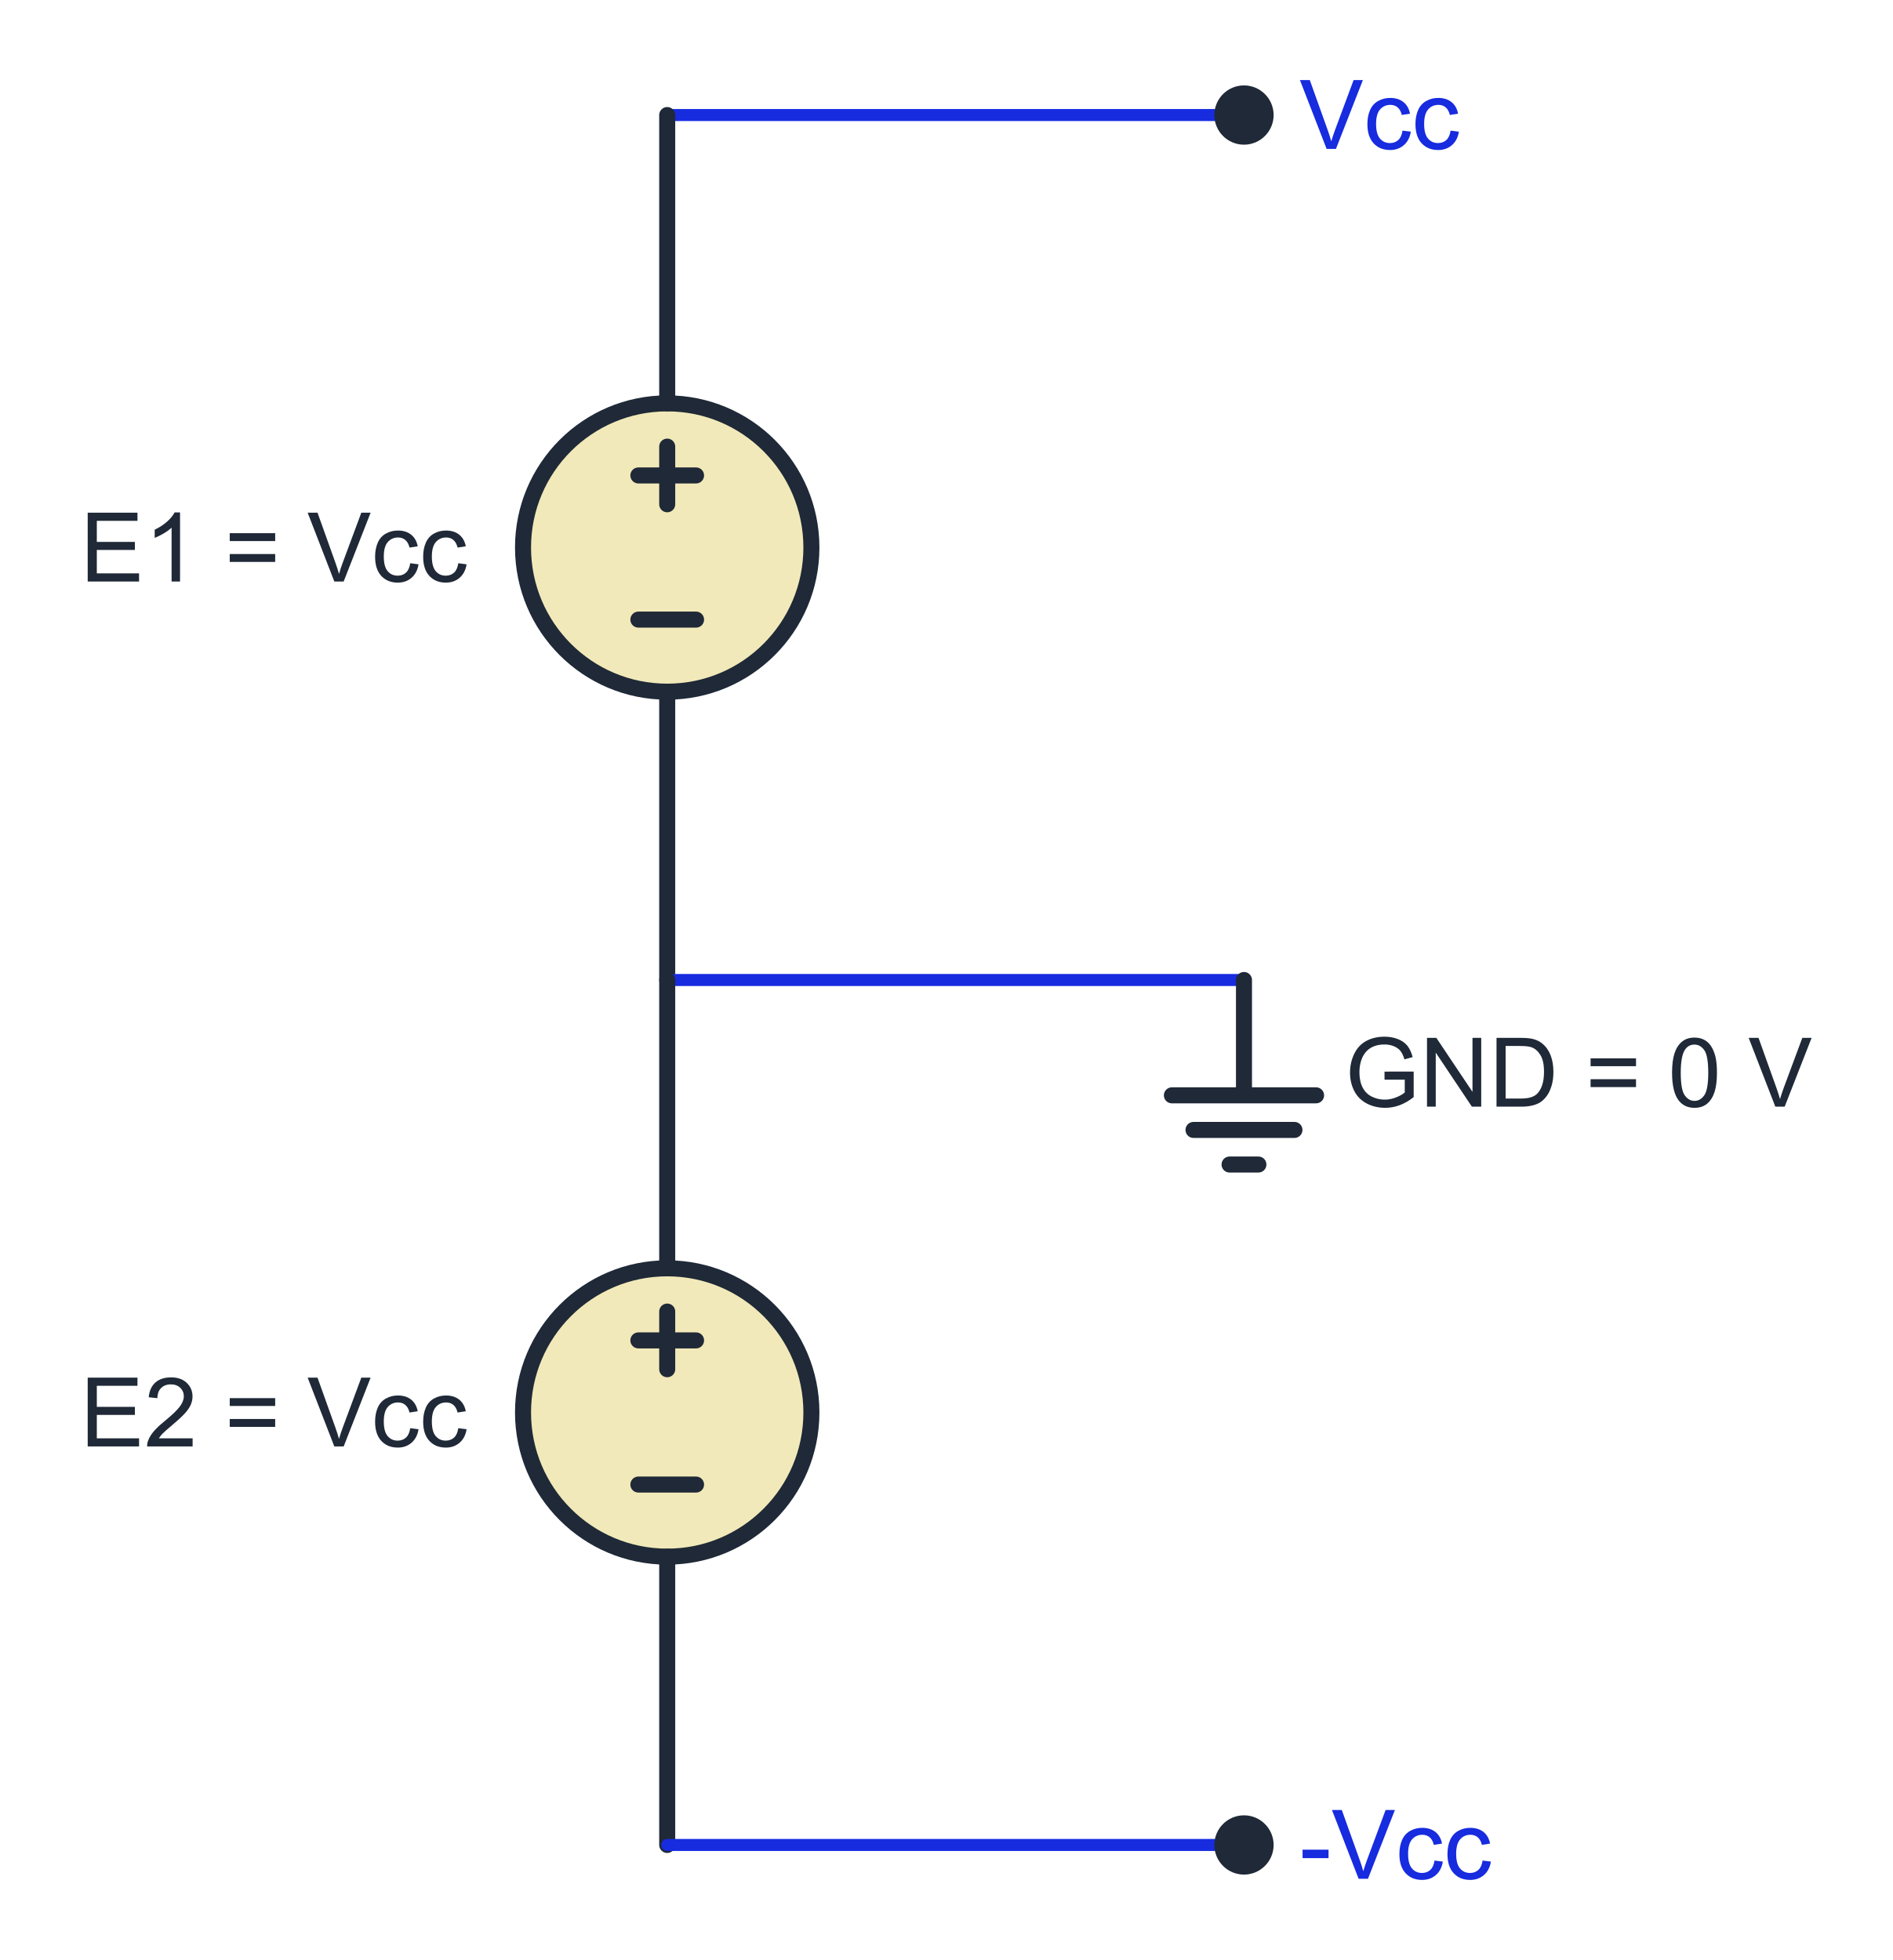
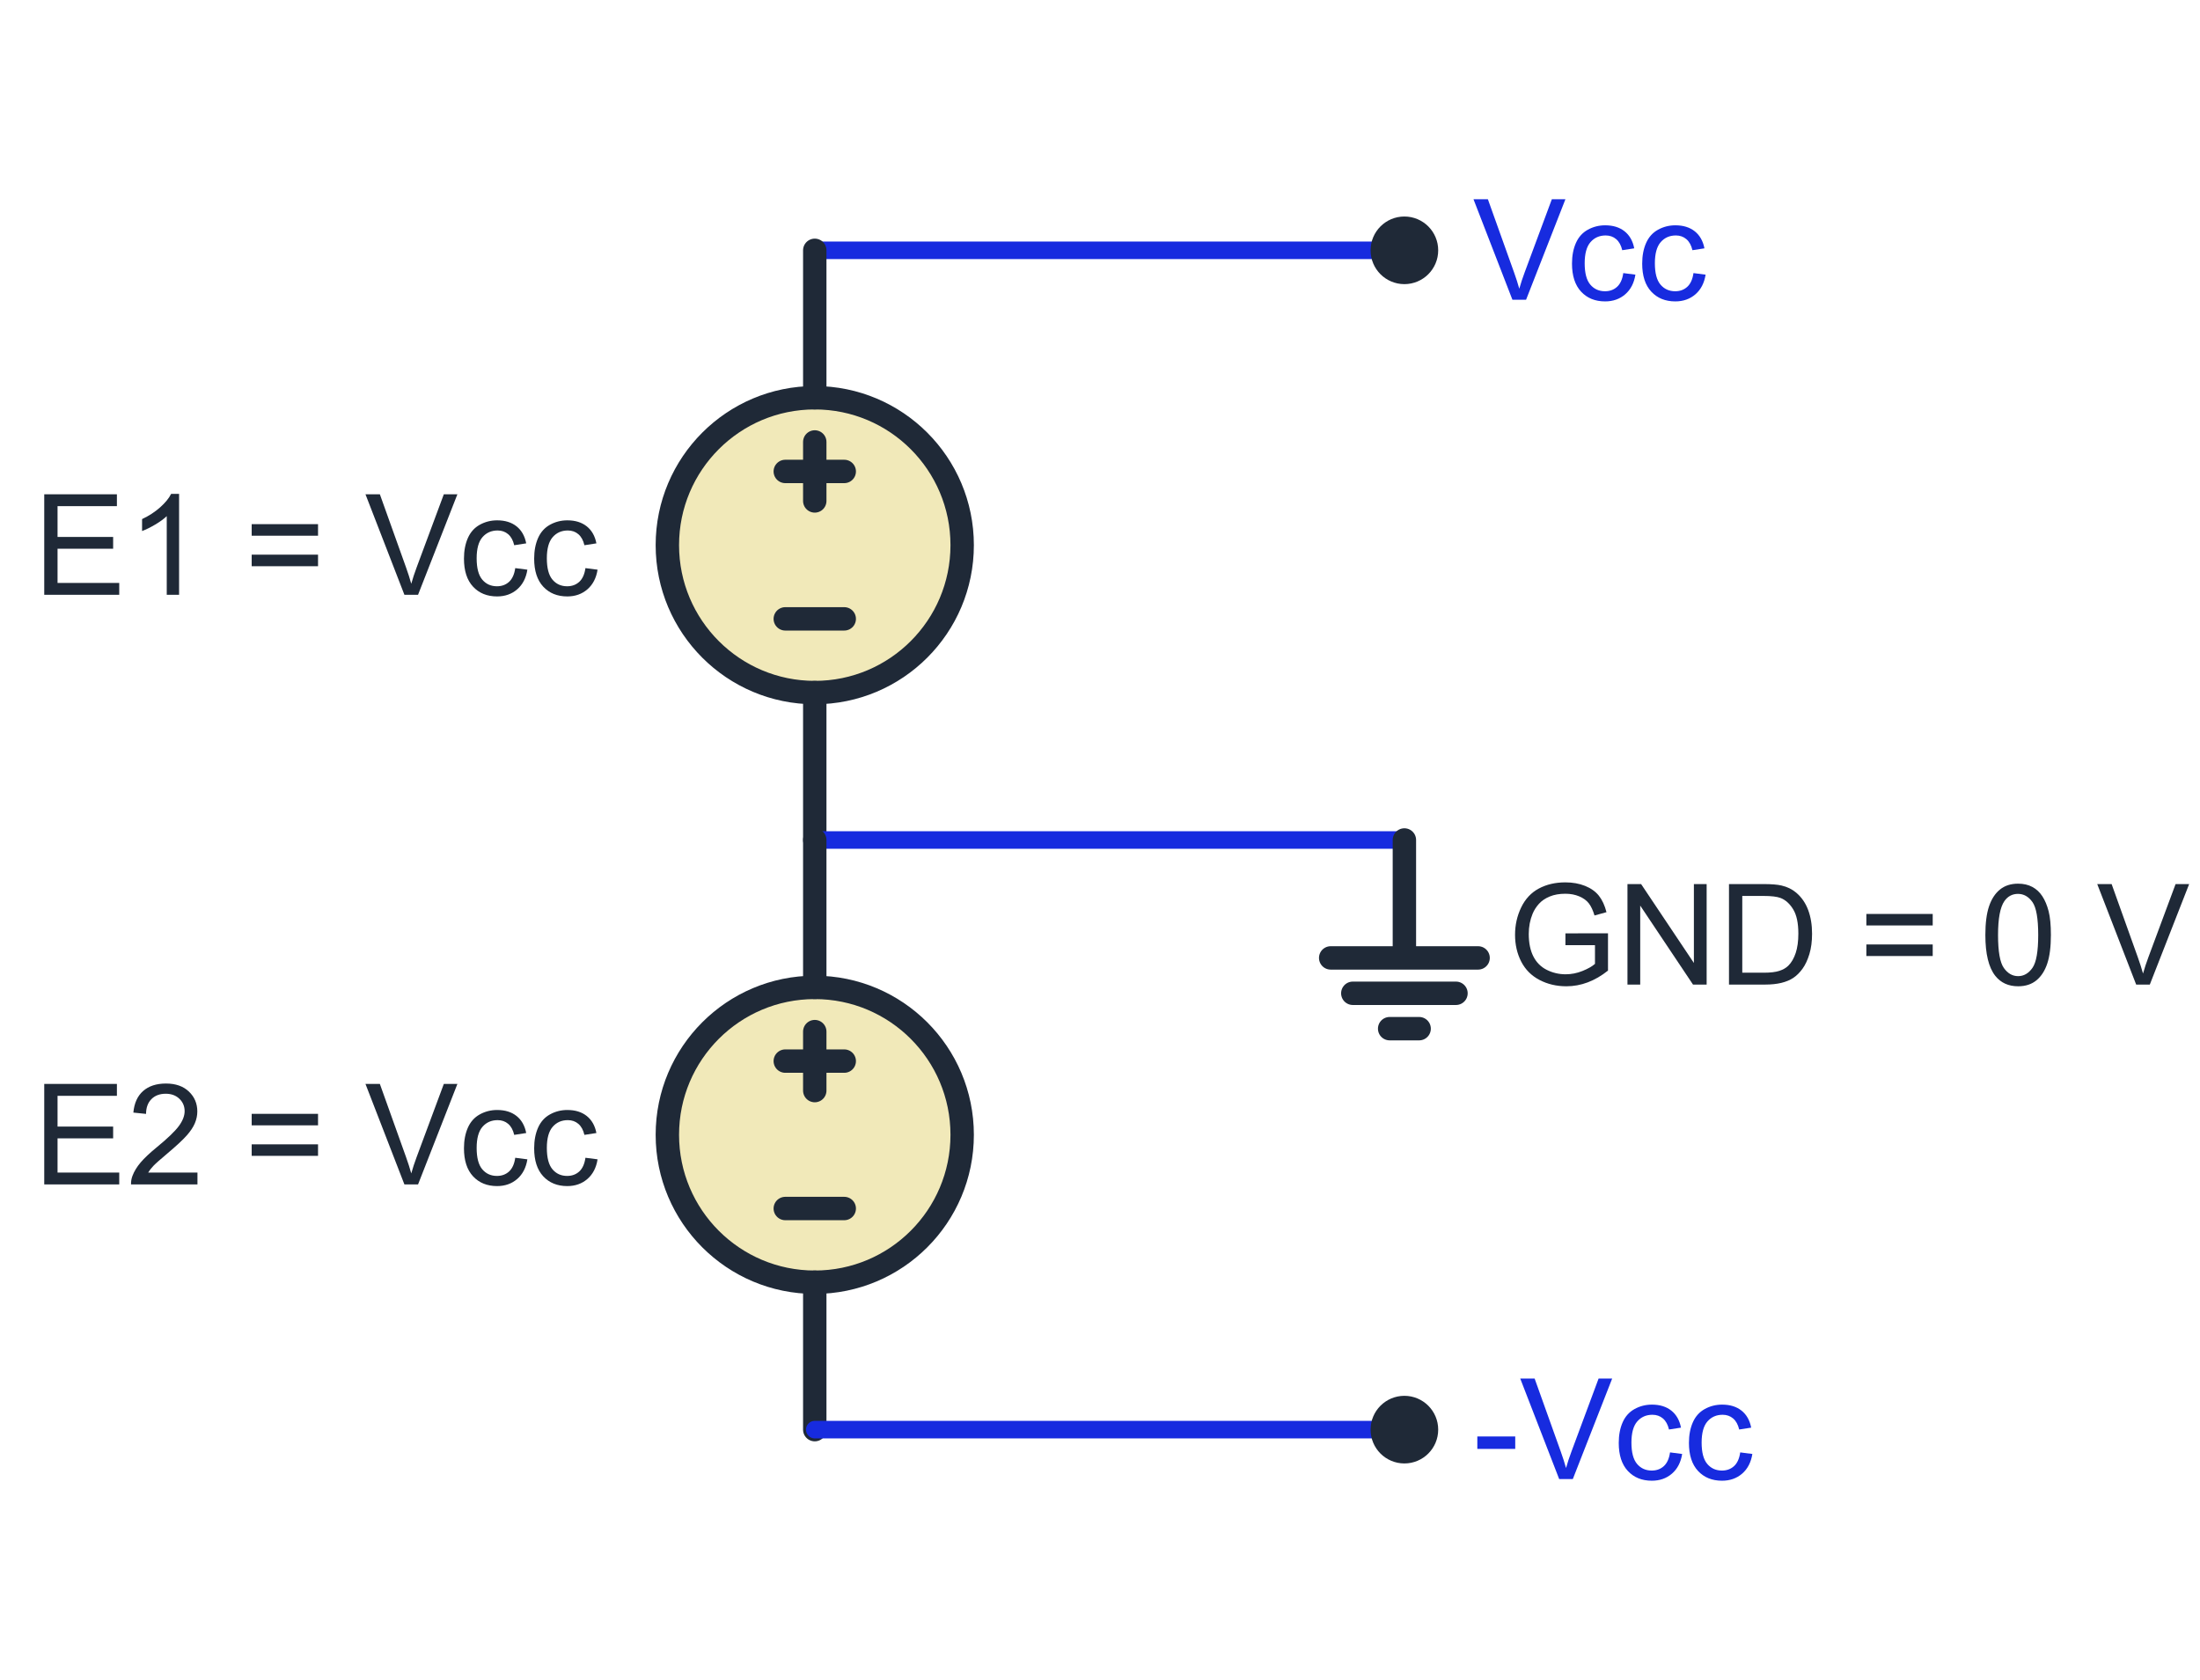
- <svg xmlns="http://www.w3.org/2000/svg" xml:lang="en" height="244.73pt" width="236.245pt" viewBox="-155.291 -14.365 236.245 244.73">
-   <circle cx="-72" cy="54" r="18.0" style="stroke:#1F2937;fill:#f1e9b9;stroke-width:2;stroke-dasharray:-;" />
-   <circle cx="-72" cy="162.0" r="18.0" style="stroke:#1F2937;fill:#f1e9b9;stroke-width:2;stroke-dasharray:-;" />
-   <path d="M 0.0,-0.0 L -36.0,-4.408728476930472e-15 L -72.0,-8.817456953860943e-15" style="stroke:#172BDF;fill:none;stroke-width:1.5;stroke-dasharray:-;stroke-linecap:round;stroke-linejoin:round;" />
-   <path d="M -72.0,-8.817456953860943e-15 L -72.0,36 L -72.0,36 M -72,72 L -72,72 L -72,108" style="stroke:#1F2937;fill:#f1e9b9;stroke-width:2;stroke-dasharray:-;stroke-linecap:round;stroke-linejoin:round;" />
-   <path d="M -68.4,63 L -75.6,63" style="stroke:#1F2937;fill:none;stroke-width:2;stroke-dasharray:-;stroke-linecap:round;stroke-linejoin:round;" />
-   <path d="M -72.0,41.4 L -72,48.6" style="stroke:#1F2937;fill:none;stroke-width:2;stroke-dasharray:-;stroke-linecap:round;stroke-linejoin:round;" />
-   <path d="M -68.4,45 L -75.6,45" style="stroke:#1F2937;fill:none;stroke-width:2;stroke-dasharray:-;stroke-linecap:round;stroke-linejoin:round;" />
-   <path d="M -72,108 L -36,108 L -1.5987211554602254e-14,108" style="stroke:#172BDF;fill:none;stroke-width:1.5;stroke-dasharray:-;stroke-linecap:round;stroke-linejoin:round;" />
-   <path d="M -1.5987211554602254e-14,108 L -1.5987211554602254e-14,122.4 L -9,122.4 L 9,122.4 M -6.3,126.72 L 6.3,126.72 M -1.8,131.04 L 1.8,131.04" style="stroke:#1F2937;fill:none;stroke-width:2;stroke-dasharray:-;stroke-linecap:round;stroke-linejoin:round;" />
-   <path d="M -72,108 L -72,144 L -72,144 M -72,180.0 L -72,180.0 L -72,216.0" style="stroke:#1F2937;fill:#f1e9b9;stroke-width:2;stroke-dasharray:-;stroke-linecap:round;stroke-linejoin:round;" />
-   <path d="M -68.4,171.0 L -75.6,171.0" style="stroke:#1F2937;fill:none;stroke-width:2;stroke-dasharray:-;stroke-linecap:round;stroke-linejoin:round;" />
-   <path d="M -72,149.4 L -72,156.6" style="stroke:#1F2937;fill:none;stroke-width:2;stroke-dasharray:-;stroke-linecap:round;stroke-linejoin:round;" />
-   <path d="M -68.4,153.0 L -75.6,153.0" style="stroke:#1F2937;fill:none;stroke-width:2;stroke-dasharray:-;stroke-linecap:round;stroke-linejoin:round;" />
-   <path d="M -72,216.0 L -36,216.0 L -3.197442310920451e-14,216.0" style="stroke:#172BDF;fill:none;stroke-width:1.5;stroke-dasharray:-;stroke-linecap:round;stroke-linejoin:round;" />
+ <svg xmlns="http://www.w3.org/2000/svg" xml:lang="en" height="143.591pt" width="188.051pt" viewBox="-120.044 -21.396 188.051 143.591">
+   <circle cx="-50.4" cy="25.2" r="12.6" style="stroke:#1F2937;fill:#f1e9b9;stroke-width:2;stroke-dasharray:-;" />
+   <circle cx="-50.4" cy="75.6" r="12.6" style="stroke:#1F2937;fill:#f1e9b9;stroke-width:2;stroke-dasharray:-;" />
+   <path d="M 0.0,-0.0 L -25.2,-3.08610993385133e-15 L -50.4,-6.17221986770266e-15" style="stroke:#172BDF;fill:none;stroke-width:1.5;stroke-dasharray:-;stroke-linecap:round;stroke-linejoin:round;" />
+   <path d="M -50.4,-6.17221986770266e-15 L -50.4,12.6 L -50.4,12.6 M -50.4,37.8 L -50.4,37.8 L -50.4,50.4" style="stroke:#1F2937;fill:#f1e9b9;stroke-width:2;stroke-dasharray:-;stroke-linecap:round;stroke-linejoin:round;" />
+   <path d="M -47.88,31.5 L -52.92,31.5" style="stroke:#1F2937;fill:none;stroke-width:2;stroke-dasharray:-;stroke-linecap:round;stroke-linejoin:round;" />
+   <path d="M -50.4,16.38 L -50.4,21.42" style="stroke:#1F2937;fill:none;stroke-width:2;stroke-dasharray:-;stroke-linecap:round;stroke-linejoin:round;" />
+   <path d="M -47.88,18.9 L -52.92,18.9" style="stroke:#1F2937;fill:none;stroke-width:2;stroke-dasharray:-;stroke-linecap:round;stroke-linejoin:round;" />
+   <path d="M -50.4,50.4 L -25.2,50.4 L -1.1191048088221578e-14,50.4" style="stroke:#172BDF;fill:none;stroke-width:1.5;stroke-dasharray:-;stroke-linecap:round;stroke-linejoin:round;" />
+   <path d="M -1.1191048088221578e-14,50.4 L -1.1191048088221578e-14,60.48 L -6.3,60.48 L 6.3,60.48 M -4.41,63.504 L 4.41,63.504 M -1.26,66.528 L 1.26,66.528" style="stroke:#1F2937;fill:none;stroke-width:2;stroke-dasharray:-;stroke-linecap:round;stroke-linejoin:round;" />
+   <path d="M -50.4,50.4 L -50.4,63.0 L -50.4,63.0 M -50.4,88.2 L -50.4,88.2 L -50.4,100.8" style="stroke:#1F2937;fill:#f1e9b9;stroke-width:2;stroke-dasharray:-;stroke-linecap:round;stroke-linejoin:round;" />
+   <path d="M -47.88,81.9 L -52.92,81.9" style="stroke:#1F2937;fill:none;stroke-width:2;stroke-dasharray:-;stroke-linecap:round;stroke-linejoin:round;" />
+   <path d="M -50.4,66.78 L -50.4,71.82" style="stroke:#1F2937;fill:none;stroke-width:2;stroke-dasharray:-;stroke-linecap:round;stroke-linejoin:round;" />
+   <path d="M -47.88,69.3 L -52.92,69.3" style="stroke:#1F2937;fill:none;stroke-width:2;stroke-dasharray:-;stroke-linecap:round;stroke-linejoin:round;" />
+   <path d="M -50.4,100.8 L -25.2,100.8 L -2.2382096176443155e-14,100.8" style="stroke:#172BDF;fill:none;stroke-width:1.5;stroke-dasharray:-;stroke-linecap:round;stroke-linejoin:round;" />
  <g>
    <g>
      <symbol id="arial_3" viewBox="0 -12.475 0 16.371" />
      <symbol id="arial_57" viewBox="0 -12.475 7.91 16.371">
        <path d="M 3.381 0 L 3.381 0 L 0.053 -8.59 L 1.283 -8.59 L 3.516 -2.35 Q 3.785 -1.6 3.967 -0.943 Q 4.166 -1.646 4.43 -2.35 L 6.75 -8.59 L 7.91 -8.59 L 4.547 0 Z " />
      </symbol>
      <symbol id="arial_70" viewBox="0 -12.475 5.889 16.371">
        <path d="M 4.852 -2.279 L 4.852 -2.279 L 5.889 -2.145 Q 5.719 -1.072 5.019 -0.466 Q 4.318 0.141 3.299 0.141 Q 2.021 0.141 1.245 -0.694 Q 0.469 -1.529 0.469 -3.088 Q 0.469 -4.096 0.803 -4.852 Q 1.137 -5.607 1.819 -5.985 Q 2.502 -6.363 3.305 -6.363 Q 4.318 -6.363 4.963 -5.851 Q 5.607 -5.338 5.789 -4.395 L 4.764 -4.236 Q 4.617 -4.863 4.245 -5.18 Q 3.873 -5.496 3.346 -5.496 Q 2.549 -5.496 2.051 -4.925 Q 1.553 -4.354 1.553 -3.117 Q 1.553 -1.863 2.033 -1.295 Q 2.514 -0.727 3.287 -0.727 Q 3.908 -0.727 4.324 -1.107 Q 4.74 -1.488 4.852 -2.279 Z " />
      </symbol>
      <symbol id="arial_70" viewBox="0 -12.475 5.889 16.371">
        <path d="M 4.852 -2.279 L 4.852 -2.279 L 5.889 -2.145 Q 5.719 -1.072 5.019 -0.466 Q 4.318 0.141 3.299 0.141 Q 2.021 0.141 1.245 -0.694 Q 0.469 -1.529 0.469 -3.088 Q 0.469 -4.096 0.803 -4.852 Q 1.137 -5.607 1.819 -5.985 Q 2.502 -6.363 3.305 -6.363 Q 4.318 -6.363 4.963 -5.851 Q 5.607 -5.338 5.789 -4.395 L 4.764 -4.236 Q 4.617 -4.863 4.245 -5.18 Q 3.873 -5.496 3.346 -5.496 Q 2.549 -5.496 2.051 -4.925 Q 1.553 -4.354 1.553 -3.117 Q 1.553 -1.863 2.033 -1.295 Q 2.514 -0.727 3.287 -0.727 Q 3.908 -0.727 4.324 -1.107 Q 4.74 -1.488 4.852 -2.279 Z " />
      </symbol>
-       <g transform="translate(3.6 4.225)" fill="#172BDF">
+       <g transform="translate(2.52 4.225)" fill="#172BDF">
        <use href="#arial_3" x="0" y="-12.475" width="0" height="16.371" />
        <use href="#arial_57" x="3.334" y="-12.475" width="7.91" height="16.371" />
        <use href="#arial_70" x="11.338" y="-12.475" width="5.889" height="16.371" />
        <use href="#arial_70" x="17.338" y="-12.475" width="5.889" height="16.371" />
      </g>
    </g>
  </g>
  <g>
    <g>
      <symbol id="arial_40" viewBox="0 -12.475 7.359 16.371">
        <path d="M 0.949 0 L 0.949 0 L 0.949 -8.59 L 7.16 -8.59 L 7.16 -7.576 L 2.086 -7.576 L 2.086 -4.945 L 6.838 -4.945 L 6.838 -3.938 L 2.086 -3.938 L 2.086 -1.014 L 7.359 -1.014 L 7.359 0 Z " />
      </symbol>
      <symbol id="arial_20" viewBox="0 -12.475 4.471 16.371">
        <path d="M 4.471 0 L 4.471 0 L 3.416 0 L 3.416 -6.721 Q 3.035 -6.357 2.417 -5.994 Q 1.799 -5.631 1.307 -5.449 L 1.307 -6.469 Q 2.191 -6.885 2.854 -7.477 Q 3.516 -8.068 3.791 -8.625 L 4.471 -8.625 Z " />
      </symbol>
      <symbol id="arial_3" viewBox="0 -12.475 0 16.371" />
      <symbol id="arial_32" viewBox="0 -12.475 6.34 16.371">
        <path d="M 6.34 -5.051 L 6.34 -5.051 L 0.668 -5.051 L 0.668 -6.035 L 6.34 -6.035 Z M 6.34 -2.443 L 6.34 -2.443 L 0.668 -2.443 L 0.668 -3.428 L 6.34 -3.428 Z " />
      </symbol>
      <symbol id="arial_3" viewBox="0 -12.475 0 16.371" />
      <symbol id="arial_57" viewBox="0 -12.475 7.91 16.371">
        <path d="M 3.381 0 L 3.381 0 L 0.053 -8.59 L 1.283 -8.59 L 3.516 -2.35 Q 3.785 -1.6 3.967 -0.943 Q 4.166 -1.646 4.43 -2.35 L 6.75 -8.59 L 7.91 -8.59 L 4.547 0 Z " />
      </symbol>
      <symbol id="arial_70" viewBox="0 -12.475 5.889 16.371">
        <path d="M 4.852 -2.279 L 4.852 -2.279 L 5.889 -2.145 Q 5.719 -1.072 5.019 -0.466 Q 4.318 0.141 3.299 0.141 Q 2.021 0.141 1.245 -0.694 Q 0.469 -1.529 0.469 -3.088 Q 0.469 -4.096 0.803 -4.852 Q 1.137 -5.607 1.819 -5.985 Q 2.502 -6.363 3.305 -6.363 Q 4.318 -6.363 4.963 -5.851 Q 5.607 -5.338 5.789 -4.395 L 4.764 -4.236 Q 4.617 -4.863 4.245 -5.18 Q 3.873 -5.496 3.346 -5.496 Q 2.549 -5.496 2.051 -4.925 Q 1.553 -4.354 1.553 -3.117 Q 1.553 -1.863 2.033 -1.295 Q 2.514 -0.727 3.287 -0.727 Q 3.908 -0.727 4.324 -1.107 Q 4.74 -1.488 4.852 -2.279 Z " />
      </symbol>
      <symbol id="arial_70" viewBox="0 -12.475 5.889 16.371">
        <path d="M 4.852 -2.279 L 4.852 -2.279 L 5.889 -2.145 Q 5.719 -1.072 5.019 -0.466 Q 4.318 0.141 3.299 0.141 Q 2.021 0.141 1.245 -0.694 Q 0.469 -1.529 0.469 -3.088 Q 0.469 -4.096 0.803 -4.852 Q 1.137 -5.607 1.819 -5.985 Q 2.502 -6.363 3.305 -6.363 Q 4.318 -6.363 4.963 -5.851 Q 5.607 -5.338 5.789 -4.395 L 4.764 -4.236 Q 4.617 -4.863 4.245 -5.18 Q 3.873 -5.496 3.346 -5.496 Q 2.549 -5.496 2.051 -4.925 Q 1.553 -4.354 1.553 -3.117 Q 1.553 -1.863 2.033 -1.295 Q 2.514 -0.727 3.287 -0.727 Q 3.908 -0.727 4.324 -1.107 Q 4.74 -1.488 4.852 -2.279 Z " />
      </symbol>
      <symbol id="arial_3" viewBox="0 -12.475 0 16.371" />
-       <g transform="translate(-145.291 58.242)" fill="#1F2937">
+       <g transform="translate(-117.211 29.442)" fill="#1F2937">
        <use href="#arial_40" x="0" y="-12.475" width="7.359" height="16.371" />
        <use href="#arial_20" x="8.004" y="-12.475" width="4.471" height="16.371" />
        <use href="#arial_3" x="14.678" y="-12.475" width="0" height="16.371" />
        <use href="#arial_32" x="18.012" y="-12.475" width="6.34" height="16.371" />
        <use href="#arial_3" x="25.02" y="-12.475" width="0" height="16.371" />
        <use href="#arial_57" x="28.354" y="-12.475" width="7.91" height="16.371" />
        <use href="#arial_70" x="36.357" y="-12.475" width="5.889" height="16.371" />
        <use href="#arial_70" x="42.357" y="-12.475" width="5.889" height="16.371" />
        <use href="#arial_3" x="48.357" y="-12.475" width="0" height="16.371" />
      </g>
    </g>
  </g>
  <g>
    <g>
      <symbol id="arial_42" viewBox="0 -12.475 8.584 16.371">
        <path d="M 4.945 -3.369 L 4.945 -3.369 L 4.945 -4.377 L 8.584 -4.383 L 8.584 -1.195 Q 7.746 -0.527 6.855 -0.19 Q 5.965 0.146 5.027 0.146 Q 3.762 0.146 2.728 -0.396 Q 1.693 -0.938 1.166 -1.963 Q 0.639 -2.988 0.639 -4.254 Q 0.639 -5.508 1.163 -6.595 Q 1.688 -7.682 2.672 -8.209 Q 3.656 -8.736 4.939 -8.736 Q 5.871 -8.736 6.624 -8.435 Q 7.377 -8.133 7.805 -7.594 Q 8.232 -7.055 8.455 -6.188 L 7.43 -5.906 Q 7.236 -6.562 6.949 -6.938 Q 6.662 -7.312 6.129 -7.538 Q 5.596 -7.764 4.945 -7.764 Q 4.166 -7.764 3.598 -7.526 Q 3.029 -7.289 2.681 -6.902 Q 2.332 -6.516 2.139 -6.053 Q 1.811 -5.256 1.811 -4.324 Q 1.811 -3.176 2.206 -2.402 Q 2.602 -1.629 3.357 -1.254 Q 4.113 -0.879 4.963 -0.879 Q 5.701 -0.879 6.404 -1.163 Q 7.107 -1.447 7.471 -1.77 L 7.471 -3.369 Z " />
      </symbol>
      <symbol id="arial_49" viewBox="0 -12.475 7.682 16.371">
        <path d="M 0.914 0 L 0.914 0 L 0.914 -8.59 L 2.08 -8.59 L 6.592 -1.846 L 6.592 -8.59 L 7.682 -8.59 L 7.682 0 L 6.516 0 L 2.004 -6.75 L 2.004 0 Z " />
      </symbol>
      <symbol id="arial_39" viewBox="0 -12.475 8.027 16.371">
        <path d="M 0.926 0 L 0.926 0 L 0.926 -8.59 L 3.885 -8.59 Q 4.887 -8.59 5.414 -8.467 Q 6.152 -8.297 6.674 -7.852 Q 7.354 -7.277 7.69 -6.384 Q 8.027 -5.49 8.027 -4.342 Q 8.027 -3.363 7.799 -2.607 Q 7.57 -1.852 7.213 -1.356 Q 6.855 -0.861 6.431 -0.577 Q 6.006 -0.293 5.405 -0.146 Q 4.805 0 4.025 0 Z M 2.062 -1.014 L 2.062 -1.014 L 3.896 -1.014 Q 4.746 -1.014 5.229 -1.172 Q 5.713 -1.33 6 -1.617 Q 6.404 -2.021 6.63 -2.704 Q 6.855 -3.387 6.855 -4.359 Q 6.855 -5.707 6.413 -6.431 Q 5.971 -7.154 5.338 -7.4 Q 4.881 -7.576 3.867 -7.576 L 2.062 -7.576 Z " />
      </symbol>
      <symbol id="arial_3" viewBox="0 -12.475 0 16.371" />
      <symbol id="arial_32" viewBox="0 -12.475 6.34 16.371">
        <path d="M 6.34 -5.051 L 6.34 -5.051 L 0.668 -5.051 L 0.668 -6.035 L 6.34 -6.035 Z M 6.34 -2.443 L 6.34 -2.443 L 0.668 -2.443 L 0.668 -3.428 L 6.34 -3.428 Z " />
      </symbol>
      <symbol id="arial_3" viewBox="0 -12.475 0 16.371" />
      <symbol id="arial_19" viewBox="0 -12.475 6.1 16.371">
        <path d="M 0.498 -4.236 L 0.498 -4.236 Q 0.498 -5.76 0.812 -6.688 Q 1.125 -7.617 1.743 -8.121 Q 2.361 -8.625 3.299 -8.625 Q 3.99 -8.625 4.512 -8.347 Q 5.033 -8.068 5.373 -7.544 Q 5.713 -7.02 5.906 -6.267 Q 6.1 -5.514 6.1 -4.236 Q 6.1 -2.725 5.789 -1.796 Q 5.479 -0.867 4.86 -0.36 Q 4.242 0.146 3.299 0.146 Q 2.057 0.146 1.348 -0.744 Q 0.498 -1.816 0.498 -4.236 Z M 1.582 -4.236 L 1.582 -4.236 Q 1.582 -2.121 2.077 -1.421 Q 2.572 -0.721 3.299 -0.721 Q 4.025 -0.721 4.521 -1.424 Q 5.016 -2.127 5.016 -4.236 Q 5.016 -6.357 4.521 -7.055 Q 4.025 -7.752 3.287 -7.752 Q 2.561 -7.752 2.127 -7.137 Q 1.582 -6.352 1.582 -4.236 Z " />
      </symbol>
      <symbol id="arial_3" viewBox="0 -12.475 0 16.371" />
      <symbol id="arial_57" viewBox="0 -12.475 7.91 16.371">
        <path d="M 3.381 0 L 3.381 0 L 0.053 -8.59 L 1.283 -8.59 L 3.516 -2.35 Q 3.785 -1.6 3.967 -0.943 Q 4.166 -1.646 4.43 -2.35 L 6.75 -8.59 L 7.91 -8.59 L 4.547 0 Z " />
      </symbol>
-       <g transform="translate(12.6 123.815)" fill="#1F2937">
+       <g transform="translate(8.82 62.759)" fill="#1F2937">
        <use href="#arial_42" x="0" y="-12.475" width="8.584" height="16.371" />
        <use href="#arial_49" x="9.334" y="-12.475" width="7.682" height="16.371" />
        <use href="#arial_39" x="18" y="-12.475" width="8.027" height="16.371" />
        <use href="#arial_3" x="26.666" y="-12.475" width="0" height="16.371" />
        <use href="#arial_32" x="30" y="-12.475" width="6.34" height="16.371" />
        <use href="#arial_3" x="37.008" y="-12.475" width="0" height="16.371" />
        <use href="#arial_19" x="40.342" y="-12.475" width="6.1" height="16.371" />
        <use href="#arial_3" x="47.016" y="-12.475" width="0" height="16.371" />
        <use href="#arial_57" x="50.35" y="-12.475" width="7.91" height="16.371" />
      </g>
    </g>
  </g>
  <g>
    <g>
      <symbol id="arial_40" viewBox="0 -12.475 7.359 16.371">
        <path d="M 0.949 0 L 0.949 0 L 0.949 -8.59 L 7.16 -8.59 L 7.16 -7.576 L 2.086 -7.576 L 2.086 -4.945 L 6.838 -4.945 L 6.838 -3.938 L 2.086 -3.938 L 2.086 -1.014 L 7.359 -1.014 L 7.359 0 Z " />
      </symbol>
      <symbol id="arial_21" viewBox="0 -12.475 6.041 16.371">
        <path d="M 6.041 -1.014 L 6.041 -1.014 L 6.041 0 L 0.363 0 Q 0.352 -0.381 0.486 -0.732 Q 0.703 -1.312 1.181 -1.875 Q 1.658 -2.438 2.561 -3.176 Q 3.961 -4.324 4.453 -4.995 Q 4.945 -5.666 4.945 -6.264 Q 4.945 -6.891 4.497 -7.321 Q 4.049 -7.752 3.328 -7.752 Q 2.566 -7.752 2.109 -7.295 Q 1.652 -6.838 1.646 -6.029 L 0.562 -6.141 Q 0.674 -7.354 1.4 -7.989 Q 2.127 -8.625 3.352 -8.625 Q 4.588 -8.625 5.309 -7.939 Q 6.029 -7.254 6.029 -6.24 Q 6.029 -5.725 5.818 -5.227 Q 5.607 -4.729 5.118 -4.178 Q 4.629 -3.627 3.492 -2.666 Q 2.543 -1.869 2.273 -1.585 Q 2.004 -1.301 1.828 -1.014 Z " />
      </symbol>
      <symbol id="arial_3" viewBox="0 -12.475 0 16.371" />
      <symbol id="arial_32" viewBox="0 -12.475 6.34 16.371">
        <path d="M 6.34 -5.051 L 6.34 -5.051 L 0.668 -5.051 L 0.668 -6.035 L 6.34 -6.035 Z M 6.34 -2.443 L 6.34 -2.443 L 0.668 -2.443 L 0.668 -3.428 L 6.34 -3.428 Z " />
      </symbol>
      <symbol id="arial_3" viewBox="0 -12.475 0 16.371" />
      <symbol id="arial_57" viewBox="0 -12.475 7.91 16.371">
        <path d="M 3.381 0 L 3.381 0 L 0.053 -8.59 L 1.283 -8.59 L 3.516 -2.35 Q 3.785 -1.6 3.967 -0.943 Q 4.166 -1.646 4.43 -2.35 L 6.75 -8.59 L 7.91 -8.59 L 4.547 0 Z " />
      </symbol>
      <symbol id="arial_70" viewBox="0 -12.475 5.889 16.371">
        <path d="M 4.852 -2.279 L 4.852 -2.279 L 5.889 -2.145 Q 5.719 -1.072 5.019 -0.466 Q 4.318 0.141 3.299 0.141 Q 2.021 0.141 1.245 -0.694 Q 0.469 -1.529 0.469 -3.088 Q 0.469 -4.096 0.803 -4.852 Q 1.137 -5.607 1.819 -5.985 Q 2.502 -6.363 3.305 -6.363 Q 4.318 -6.363 4.963 -5.851 Q 5.607 -5.338 5.789 -4.395 L 4.764 -4.236 Q 4.617 -4.863 4.245 -5.18 Q 3.873 -5.496 3.346 -5.496 Q 2.549 -5.496 2.051 -4.925 Q 1.553 -4.354 1.553 -3.117 Q 1.553 -1.863 2.033 -1.295 Q 2.514 -0.727 3.287 -0.727 Q 3.908 -0.727 4.324 -1.107 Q 4.74 -1.488 4.852 -2.279 Z " />
      </symbol>
      <symbol id="arial_70" viewBox="0 -12.475 5.889 16.371">
        <path d="M 4.852 -2.279 L 4.852 -2.279 L 5.889 -2.145 Q 5.719 -1.072 5.019 -0.466 Q 4.318 0.141 3.299 0.141 Q 2.021 0.141 1.245 -0.694 Q 0.469 -1.529 0.469 -3.088 Q 0.469 -4.096 0.803 -4.852 Q 1.137 -5.607 1.819 -5.985 Q 2.502 -6.363 3.305 -6.363 Q 4.318 -6.363 4.963 -5.851 Q 5.607 -5.338 5.789 -4.395 L 4.764 -4.236 Q 4.617 -4.863 4.245 -5.18 Q 3.873 -5.496 3.346 -5.496 Q 2.549 -5.496 2.051 -4.925 Q 1.553 -4.354 1.553 -3.117 Q 1.553 -1.863 2.033 -1.295 Q 2.514 -0.727 3.287 -0.727 Q 3.908 -0.727 4.324 -1.107 Q 4.74 -1.488 4.852 -2.279 Z " />
      </symbol>
      <symbol id="arial_3" viewBox="0 -12.475 0 16.371" />
-       <g transform="translate(-145.291 166.242)" fill="#1F2937">
+       <g transform="translate(-117.211 79.842)" fill="#1F2937">
        <use href="#arial_40" x="0" y="-12.475" width="7.359" height="16.371" />
        <use href="#arial_21" x="8.004" y="-12.475" width="6.041" height="16.371" />
        <use href="#arial_3" x="14.678" y="-12.475" width="0" height="16.371" />
        <use href="#arial_32" x="18.012" y="-12.475" width="6.34" height="16.371" />
        <use href="#arial_3" x="25.02" y="-12.475" width="0" height="16.371" />
        <use href="#arial_57" x="28.354" y="-12.475" width="7.91" height="16.371" />
        <use href="#arial_70" x="36.357" y="-12.475" width="5.889" height="16.371" />
        <use href="#arial_70" x="42.357" y="-12.475" width="5.889" height="16.371" />
        <use href="#arial_3" x="48.357" y="-12.475" width="0" height="16.371" />
      </g>
    </g>
  </g>
  <g>
    <g>
      <symbol id="arial_3" viewBox="0 -12.475 0 16.371" />
      <symbol id="arial_16" viewBox="0 -12.475 3.621 16.371">
        <path d="M 0.381 -2.578 L 0.381 -2.578 L 0.381 -3.639 L 3.621 -3.639 L 3.621 -2.578 Z " />
      </symbol>
      <symbol id="arial_57" viewBox="0 -12.475 7.91 16.371">
        <path d="M 3.381 0 L 3.381 0 L 0.053 -8.59 L 1.283 -8.59 L 3.516 -2.35 Q 3.785 -1.6 3.967 -0.943 Q 4.166 -1.646 4.43 -2.35 L 6.75 -8.59 L 7.91 -8.59 L 4.547 0 Z " />
      </symbol>
      <symbol id="arial_70" viewBox="0 -12.475 5.889 16.371">
        <path d="M 4.852 -2.279 L 4.852 -2.279 L 5.889 -2.145 Q 5.719 -1.072 5.019 -0.466 Q 4.318 0.141 3.299 0.141 Q 2.021 0.141 1.245 -0.694 Q 0.469 -1.529 0.469 -3.088 Q 0.469 -4.096 0.803 -4.852 Q 1.137 -5.607 1.819 -5.985 Q 2.502 -6.363 3.305 -6.363 Q 4.318 -6.363 4.963 -5.851 Q 5.607 -5.338 5.789 -4.395 L 4.764 -4.236 Q 4.617 -4.863 4.245 -5.18 Q 3.873 -5.496 3.346 -5.496 Q 2.549 -5.496 2.051 -4.925 Q 1.553 -4.354 1.553 -3.117 Q 1.553 -1.863 2.033 -1.295 Q 2.514 -0.727 3.287 -0.727 Q 3.908 -0.727 4.324 -1.107 Q 4.74 -1.488 4.852 -2.279 Z " />
      </symbol>
      <symbol id="arial_70" viewBox="0 -12.475 5.889 16.371">
        <path d="M 4.852 -2.279 L 4.852 -2.279 L 5.889 -2.145 Q 5.719 -1.072 5.019 -0.466 Q 4.318 0.141 3.299 0.141 Q 2.021 0.141 1.245 -0.694 Q 0.469 -1.529 0.469 -3.088 Q 0.469 -4.096 0.803 -4.852 Q 1.137 -5.607 1.819 -5.985 Q 2.502 -6.363 3.305 -6.363 Q 4.318 -6.363 4.963 -5.851 Q 5.607 -5.338 5.789 -4.395 L 4.764 -4.236 Q 4.617 -4.863 4.245 -5.18 Q 3.873 -5.496 3.346 -5.496 Q 2.549 -5.496 2.051 -4.925 Q 1.553 -4.354 1.553 -3.117 Q 1.553 -1.863 2.033 -1.295 Q 2.514 -0.727 3.287 -0.727 Q 3.908 -0.727 4.324 -1.107 Q 4.74 -1.488 4.852 -2.279 Z " />
      </symbol>
-       <g transform="translate(3.6 220.225)" fill="#172BDF">
+       <g transform="translate(2.52 105.025)" fill="#172BDF">
        <use href="#arial_3" x="0" y="-12.475" width="0" height="16.371" />
        <use href="#arial_16" x="3.334" y="-12.475" width="3.621" height="16.371" />
        <use href="#arial_57" x="7.33" y="-12.475" width="7.91" height="16.371" />
        <use href="#arial_70" x="15.334" y="-12.475" width="5.889" height="16.371" />
        <use href="#arial_70" x="21.334" y="-12.475" width="5.889" height="16.371" />
      </g>
    </g>
  </g>
-   <circle cx="0.0" cy="-0.0" r="2.7" style="stroke:#1F2937;fill:#1f2937;stroke-width:2;stroke-dasharray:-;" />
-   <circle cx="-3.197442310920451e-14" cy="216.0" r="2.7" style="stroke:#1F2937;fill:#1f2937;stroke-width:2;stroke-dasharray:-;" />
+   <circle cx="0.0" cy="-0.0" r="1.89" style="stroke:#1F2937;fill:#1f2937;stroke-width:2;stroke-dasharray:-;" />
+   <circle cx="-2.2382096176443155e-14" cy="100.8" r="1.89" style="stroke:#1F2937;fill:#1f2937;stroke-width:2;stroke-dasharray:-;" />
</svg>
